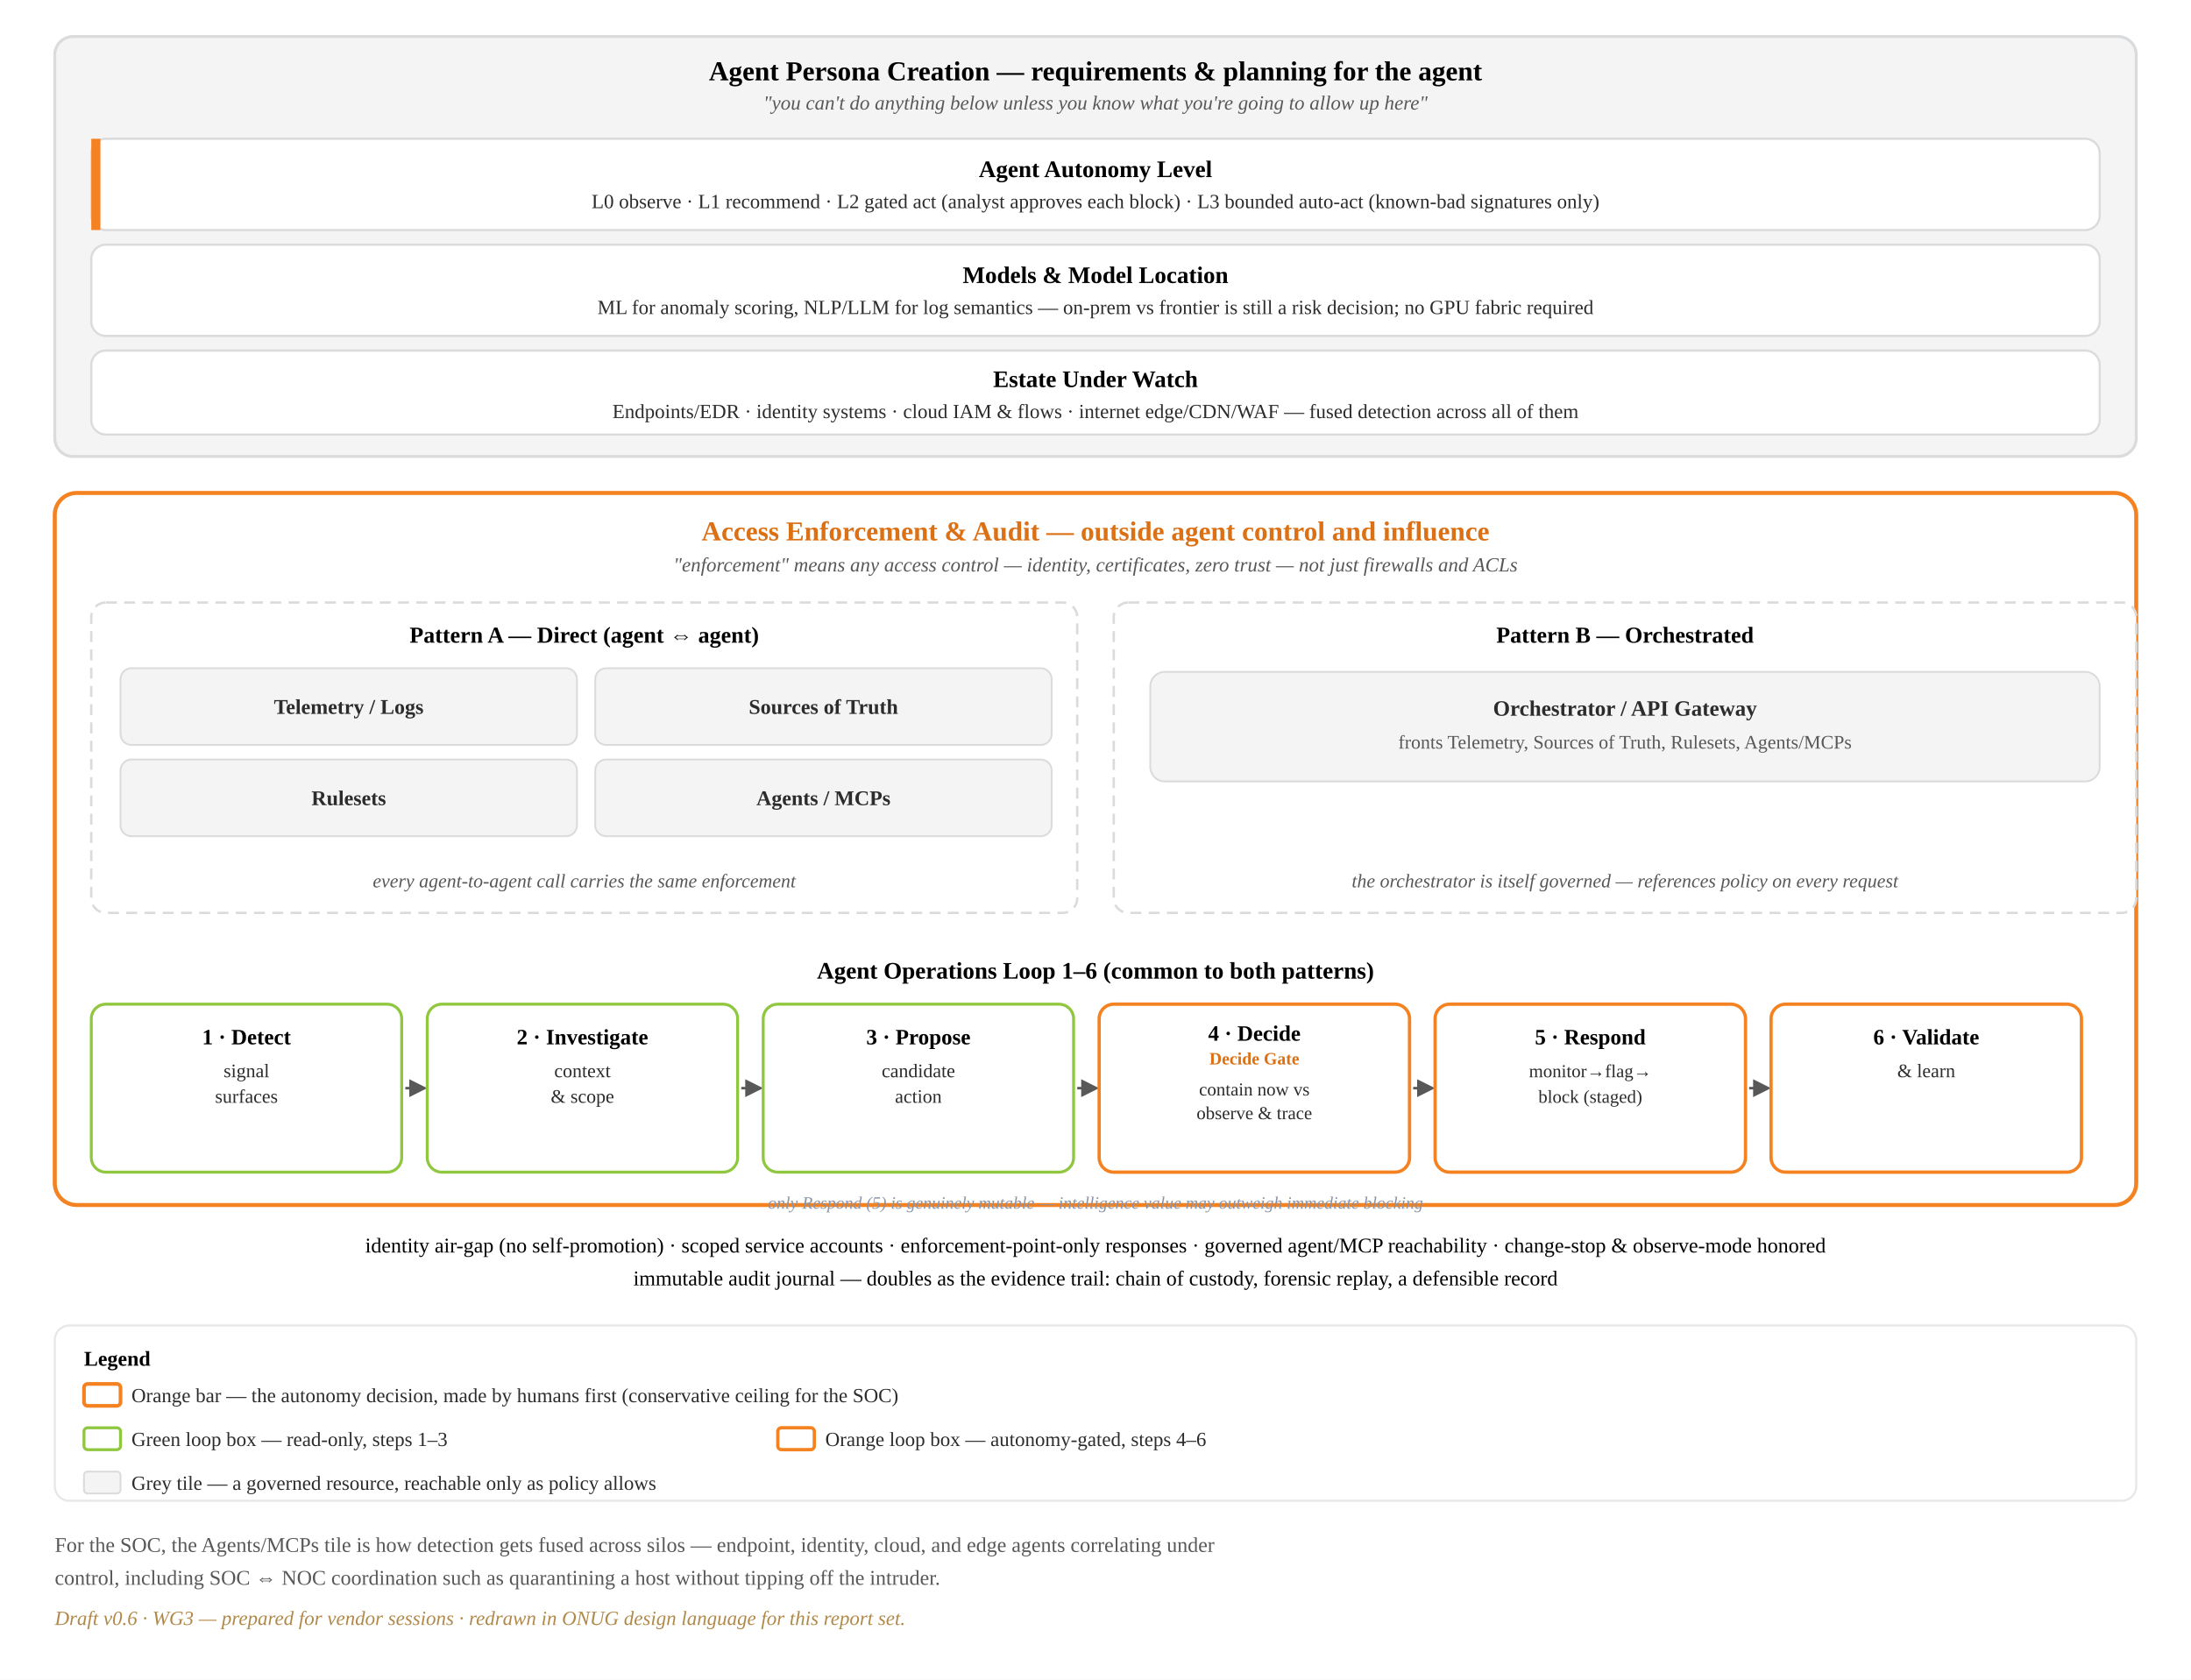
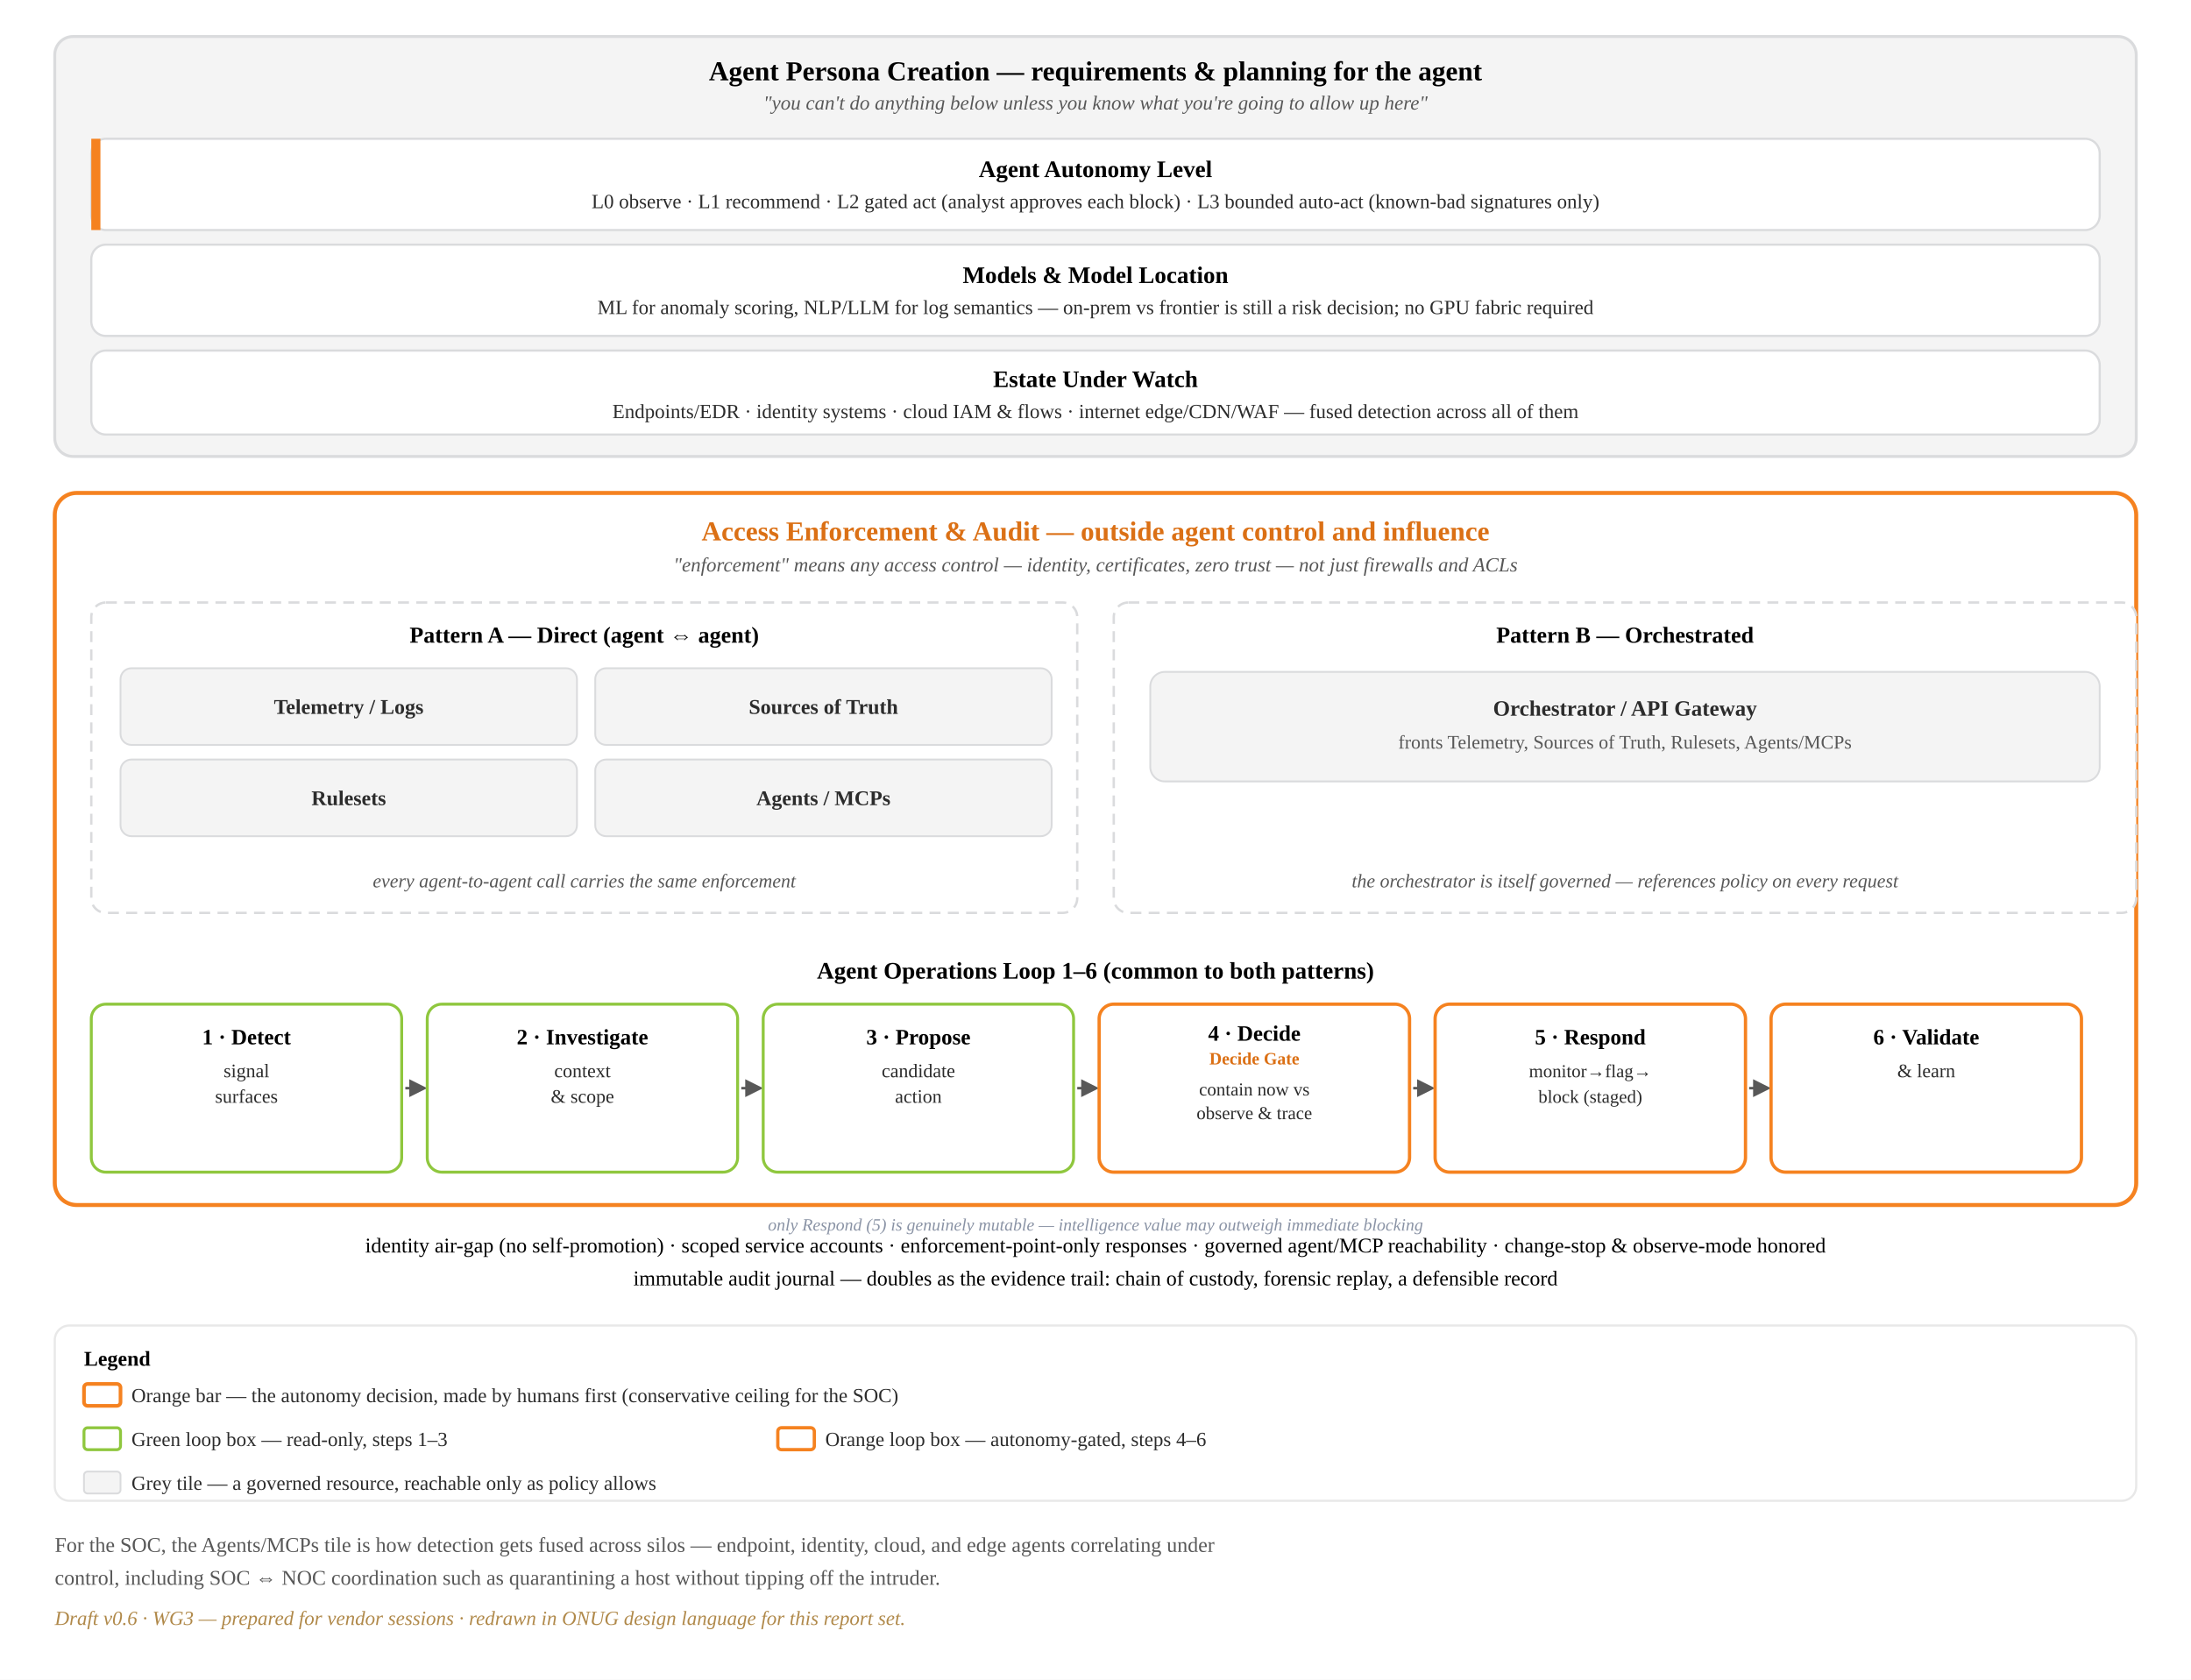
<svg xmlns="http://www.w3.org/2000/svg" viewBox="0 0 1200 920">
  <rect width="100%" height="100%" fill="#ffffff" />
  <defs>
    <marker id="arrGrey3" viewBox="0 0 10 10" refX="8" refY="5" markerWidth="7" markerHeight="7" orient="auto">
      <path d="M0,0 L10,5 L0,10 z" fill="#585858" />
    </marker>
  </defs>
  <rect x="30" y="20" width="1140" height="230" rx="10" fill="#F4F4F4" stroke="#DADBDD" stroke-width="1.6" />
  <text x="600" y="44" text-anchor="middle" font-size="15" font-weight="700" fill="#000000">Agent Persona Creation — requirements &amp; planning for the agent</text>
  <text x="600" y="60" text-anchor="middle" font-size="11" font-style="italic" fill="#585858">"you can't do anything below unless you know what you're going to allow up here"</text>
  <rect x="50" y="76" width="1100" height="50" rx="8" fill="#FFFFFF" stroke="#DADBDD" stroke-width="1.2" />
  <rect x="50" y="76" width="5" height="50" fill="#F58220" />
  <text x="600" y="97" text-anchor="middle" font-size="13" font-weight="700" fill="#000000">Agent Autonomy Level</text>
  <text x="600" y="114" text-anchor="middle" font-size="11" fill="#2C2C2C">L0 observe · L1 recommend · L2 gated act (analyst approves each block) · L3 bounded auto-act (known-bad signatures only)</text>
  <rect x="50" y="134" width="1100" height="50" rx="8" fill="#FFFFFF" stroke="#DADBDD" stroke-width="1.2" />
  <text x="600" y="155" text-anchor="middle" font-size="13" font-weight="700" fill="#000000">Models &amp; Model Location</text>
  <text x="600" y="172" text-anchor="middle" font-size="11" fill="#2C2C2C">ML for anomaly scoring, NLP/LLM for log semantics — on-prem vs frontier is still a risk decision; no GPU fabric required</text>
  <rect x="50" y="192" width="1100" height="46" rx="8" fill="#FFFFFF" stroke="#DADBDD" stroke-width="1.2" />
  <text x="600" y="212" text-anchor="middle" font-size="13" font-weight="700" fill="#000000">Estate Under Watch</text>
  <text x="600" y="229" text-anchor="middle" font-size="11" fill="#2C2C2C">Endpoints/EDR · identity systems · cloud IAM &amp; flows · internet edge/CDN/WAF — fused detection across all of them</text>
  <rect x="30" y="270" width="1140" height="390" rx="12" fill="#FFFFFF" stroke="#F58220" stroke-width="2.2" />
  <text x="600" y="296" text-anchor="middle" font-size="15" font-weight="800" fill="#DB7015">Access Enforcement &amp; Audit — outside agent control and influence</text>
  <text x="600" y="313" text-anchor="middle" font-size="11" font-style="italic" fill="#585858">"enforcement" means any access control — identity, certificates, zero trust — not just firewalls and ACLs</text>
  <rect x="50" y="330" width="540" height="170" rx="8" fill="#FFFFFF" stroke="#DADBDD" stroke-width="1.3" stroke-dasharray="6 4" />
  <text x="320" y="352" text-anchor="middle" font-size="12.5" font-weight="700" fill="#000000">Pattern A — Direct (agent ⇔ agent)</text>
  <rect x="66" y="366" width="250" height="42" rx="6" fill="#F4F4F4" stroke="#DADBDD" />
  <text x="191" y="391" text-anchor="middle" font-size="11.5" font-weight="600" fill="#2C2C2C">Telemetry / Logs</text>
  <rect x="326" y="366" width="250" height="42" rx="6" fill="#F4F4F4" stroke="#DADBDD" />
  <text x="451" y="391" text-anchor="middle" font-size="11.5" font-weight="600" fill="#2C2C2C">Sources of Truth</text>
  <rect x="66" y="416" width="250" height="42" rx="6" fill="#F4F4F4" stroke="#DADBDD" />
  <text x="191" y="441" text-anchor="middle" font-size="11.5" font-weight="600" fill="#2C2C2C">Rulesets</text>
  <rect x="326" y="416" width="250" height="42" rx="6" fill="#F4F4F4" stroke="#DADBDD" />
  <text x="451" y="441" text-anchor="middle" font-size="11.5" font-weight="600" fill="#2C2C2C">Agents / MCPs</text>
  <text x="320" y="486" text-anchor="middle" font-size="10.5" font-style="italic" fill="#585858">every agent-to-agent call carries the same enforcement</text>
  <rect x="610" y="330" width="560" height="170" rx="8" fill="#FFFFFF" stroke="#DADBDD" stroke-width="1.3" stroke-dasharray="6 4" />
  <text x="890" y="352" text-anchor="middle" font-size="12.5" font-weight="700" fill="#000000">Pattern B — Orchestrated</text>
  <rect x="630" y="368" width="520" height="60" rx="8" fill="#F4F4F4" stroke="#DADBDD" />
  <text x="890" y="392" text-anchor="middle" font-size="12" font-weight="700" fill="#2C2C2C">Orchestrator / API Gateway</text>
  <text x="890" y="410" text-anchor="middle" font-size="10.5" fill="#585858">fronts Telemetry, Sources of Truth, Rulesets, Agents/MCPs</text>
  <text x="890" y="486" text-anchor="middle" font-size="10.5" font-style="italic" fill="#585858">the orchestrator is itself governed — references policy on every request</text>
  <text x="600" y="536" text-anchor="middle" font-size="13" font-weight="700" fill="#000000">Agent Operations Loop 1–6 (common to both patterns)</text>
  <rect x="50" y="550" width="170" height="92" rx="8" fill="#FFFFFF" stroke="#8FC73E" stroke-width="1.6" />
  <text x="135" y="572" text-anchor="middle" font-size="12" font-weight="700" fill="#000000">1 · Detect</text>
  <text x="135" y="590" text-anchor="middle" font-size="10.5" fill="#2C2C2C">signal</text>
  <text x="135" y="604" text-anchor="middle" font-size="10.5" fill="#2C2C2C">surfaces</text>
  <line x1="222" y1="596" x2="232" y2="596" stroke="#585858" stroke-width="1.4" marker-end="url(#arrGrey3)" />
  <rect x="234" y="550" width="170" height="92" rx="8" fill="#FFFFFF" stroke="#8FC73E" stroke-width="1.6" />
  <text x="319" y="572" text-anchor="middle" font-size="12" font-weight="700" fill="#000000">2 · Investigate</text>
  <text x="319" y="590" text-anchor="middle" font-size="10.5" fill="#2C2C2C">context</text>
  <text x="319" y="604" text-anchor="middle" font-size="10.5" fill="#2C2C2C">&amp; scope</text>
  <line x1="406" y1="596" x2="416" y2="596" stroke="#585858" stroke-width="1.4" marker-end="url(#arrGrey3)" />
  <rect x="418" y="550" width="170" height="92" rx="8" fill="#FFFFFF" stroke="#8FC73E" stroke-width="1.6" />
  <text x="503" y="572" text-anchor="middle" font-size="12" font-weight="700" fill="#000000">3 · Propose</text>
  <text x="503" y="590" text-anchor="middle" font-size="10.5" fill="#2C2C2C">candidate</text>
  <text x="503" y="604" text-anchor="middle" font-size="10.5" fill="#2C2C2C">action</text>
  <line x1="590" y1="596" x2="600" y2="596" stroke="#585858" stroke-width="1.4" marker-end="url(#arrGrey3)" />
  <rect x="602" y="550" width="170" height="92" rx="8" fill="#FFFFFF" stroke="#F58220" stroke-width="1.8" />
  <text x="687" y="570" text-anchor="middle" font-size="12" font-weight="700" fill="#000000">4 · Decide</text>
  <text x="687" y="583" text-anchor="middle" font-size="9.5" font-weight="700" fill="#DB7015">Decide Gate</text>
  <text x="687" y="600" text-anchor="middle" font-size="10" fill="#2C2C2C">contain now vs</text>
  <text x="687" y="613" text-anchor="middle" font-size="10" fill="#2C2C2C">observe &amp; trace</text>
  <line x1="774" y1="596" x2="784" y2="596" stroke="#585858" stroke-width="1.4" marker-end="url(#arrGrey3)" />
  <rect x="786" y="550" width="170" height="92" rx="8" fill="#FFFFFF" stroke="#F58220" stroke-width="1.8" />
  <text x="871" y="572" text-anchor="middle" font-size="12" font-weight="700" fill="#000000">5 · Respond</text>
  <text x="871" y="590" text-anchor="middle" font-size="10" fill="#2C2C2C">monitor→flag→</text>
  <text x="871" y="604" text-anchor="middle" font-size="10" fill="#2C2C2C">block (staged)</text>
  <line x1="958" y1="596" x2="968" y2="596" stroke="#585858" stroke-width="1.4" marker-end="url(#arrGrey3)" />
  <rect x="970" y="550" width="170" height="92" rx="8" fill="#FFFFFF" stroke="#F58220" stroke-width="1.8" />
  <text x="1055" y="572" text-anchor="middle" font-size="12" font-weight="700" fill="#000000">6 · Validate</text>
  <text x="1055" y="590" text-anchor="middle" font-size="10.5" fill="#2C2C2C">&amp; learn</text>
-   <text x="600" y="662" text-anchor="middle" font-size="9.5" font-style="italic" fill="#8a93a5">only Respond (5) is genuinely mutable — intelligence value may outweigh immediate blocking</text>
+   <text x="600" y="674" text-anchor="middle" font-size="9.5" font-style="italic" fill="#8a93a5">only Respond (5) is genuinely mutable — intelligence value may outweigh immediate blocking</text>
  <text x="600" y="686" text-anchor="middle" font-size="11.5" fill="#000000">identity air-gap (no self-promotion) · scoped service accounts · enforcement-point-only responses · governed agent/MCP reachability · change-stop &amp; observe-mode honored</text>
  <text x="600" y="704" text-anchor="middle" font-size="11.5" fill="#000000">immutable audit journal — doubles as the evidence trail: chain of custody, forensic replay, a defensible record</text>
  <rect x="30" y="726" width="1140" height="96" rx="8" fill="#FFFFFF" stroke="#E8E8E8" stroke-width="1.2" />
  <text x="46" y="748" font-size="11.5" font-weight="700" fill="#000000">Legend</text>
  <g font-size="11" fill="#2C2C2C">
    <rect x="46" y="758" width="20" height="12" rx="2" fill="#FFFFFF" stroke="#F58220" stroke-width="2" />
    <text x="72" y="768">Orange bar — the autonomy decision, made by humans first (conservative ceiling for the SOC)</text>
    <rect x="46" y="782" width="20" height="12" rx="2" fill="#FFFFFF" stroke="#8FC73E" stroke-width="1.6" />
    <text x="72" y="792">Green loop box — read-only, steps 1–3</text>
    <rect x="426" y="782" width="20" height="12" rx="2" fill="#FFFFFF" stroke="#F58220" stroke-width="1.8" />
    <text x="452" y="792">Orange loop box — autonomy-gated, steps 4–6</text>
    <rect x="46" y="806" width="20" height="12" rx="2" fill="#F4F4F4" stroke="#DADBDD" />
    <text x="72" y="816">Grey tile — a governed resource, reachable only as policy allows</text>
  </g>
  <text x="30" y="850" font-size="11.5" fill="#585858">For the SOC, the Agents/MCPs tile is how detection gets fused across silos — endpoint, identity, cloud, and edge agents correlating under</text>
  <text x="30" y="868" font-size="11.5" fill="#585858">control, including SOC ⇔ NOC coordination such as quarantining a host without tipping off the intruder.</text>
  <text x="30" y="890" font-size="11" font-style="italic" fill="#b0894a">Draft v0.6 · WG3 — prepared for vendor sessions · redrawn in ONUG design language for this report set.</text>
</svg>
